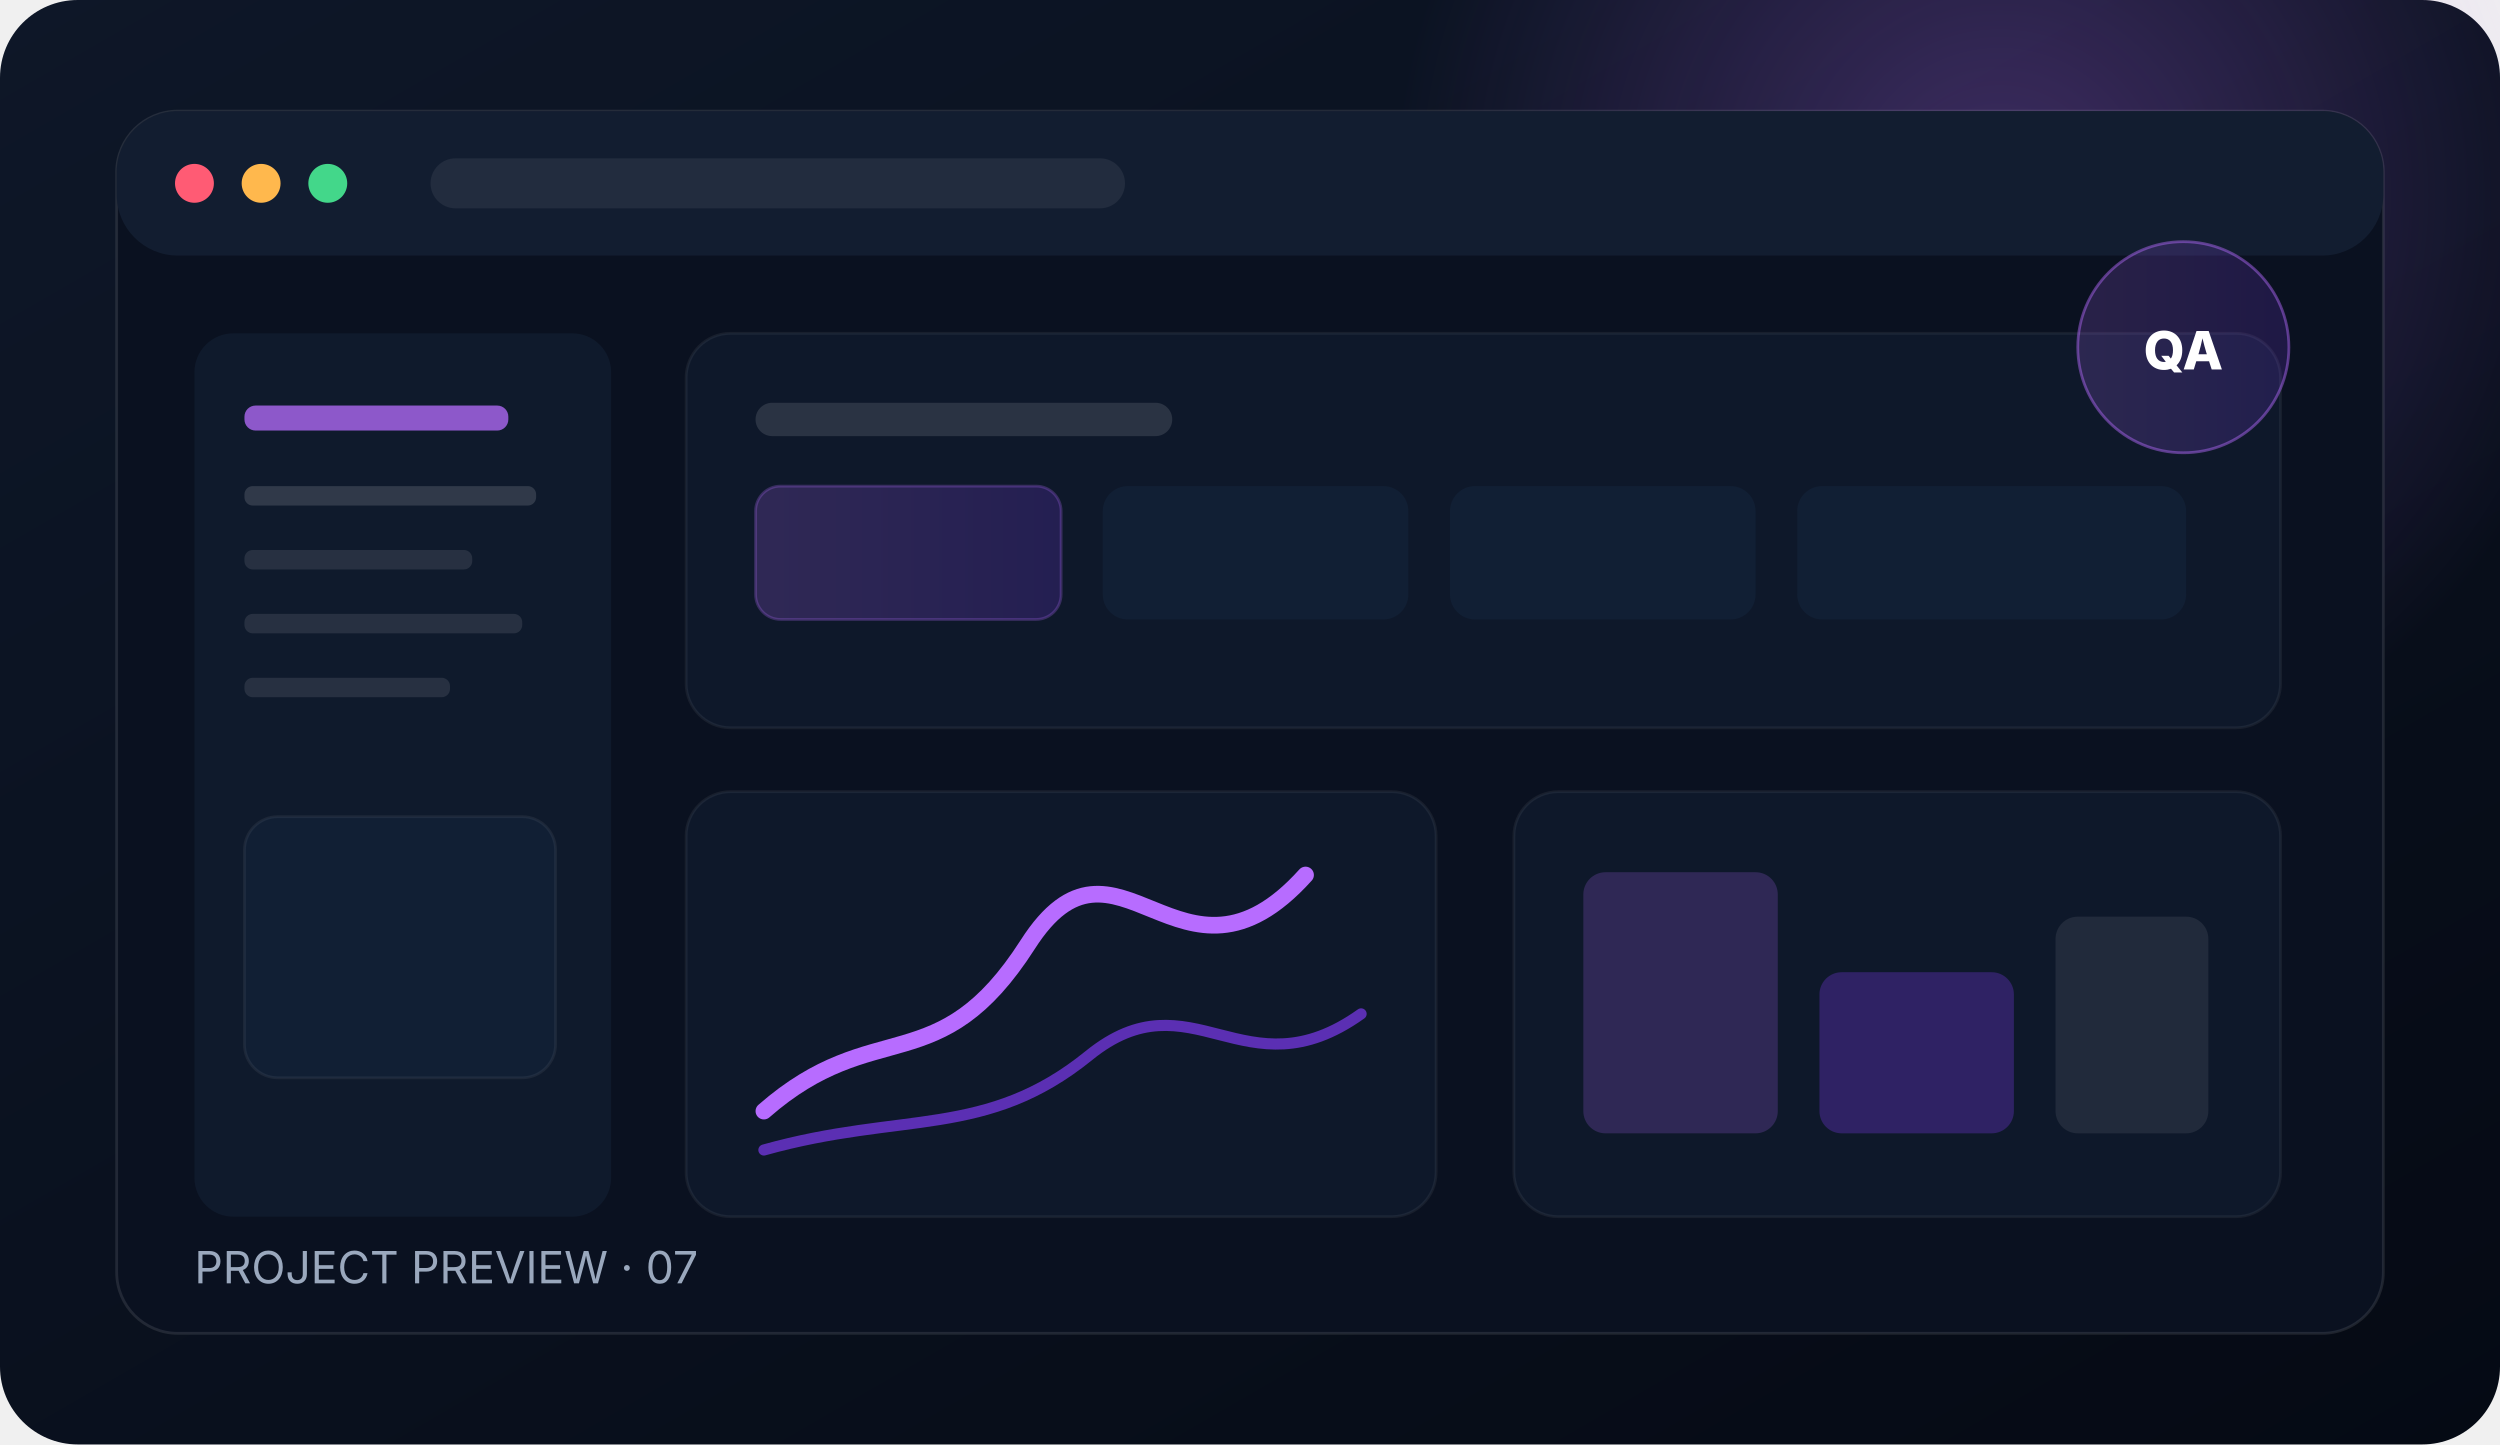
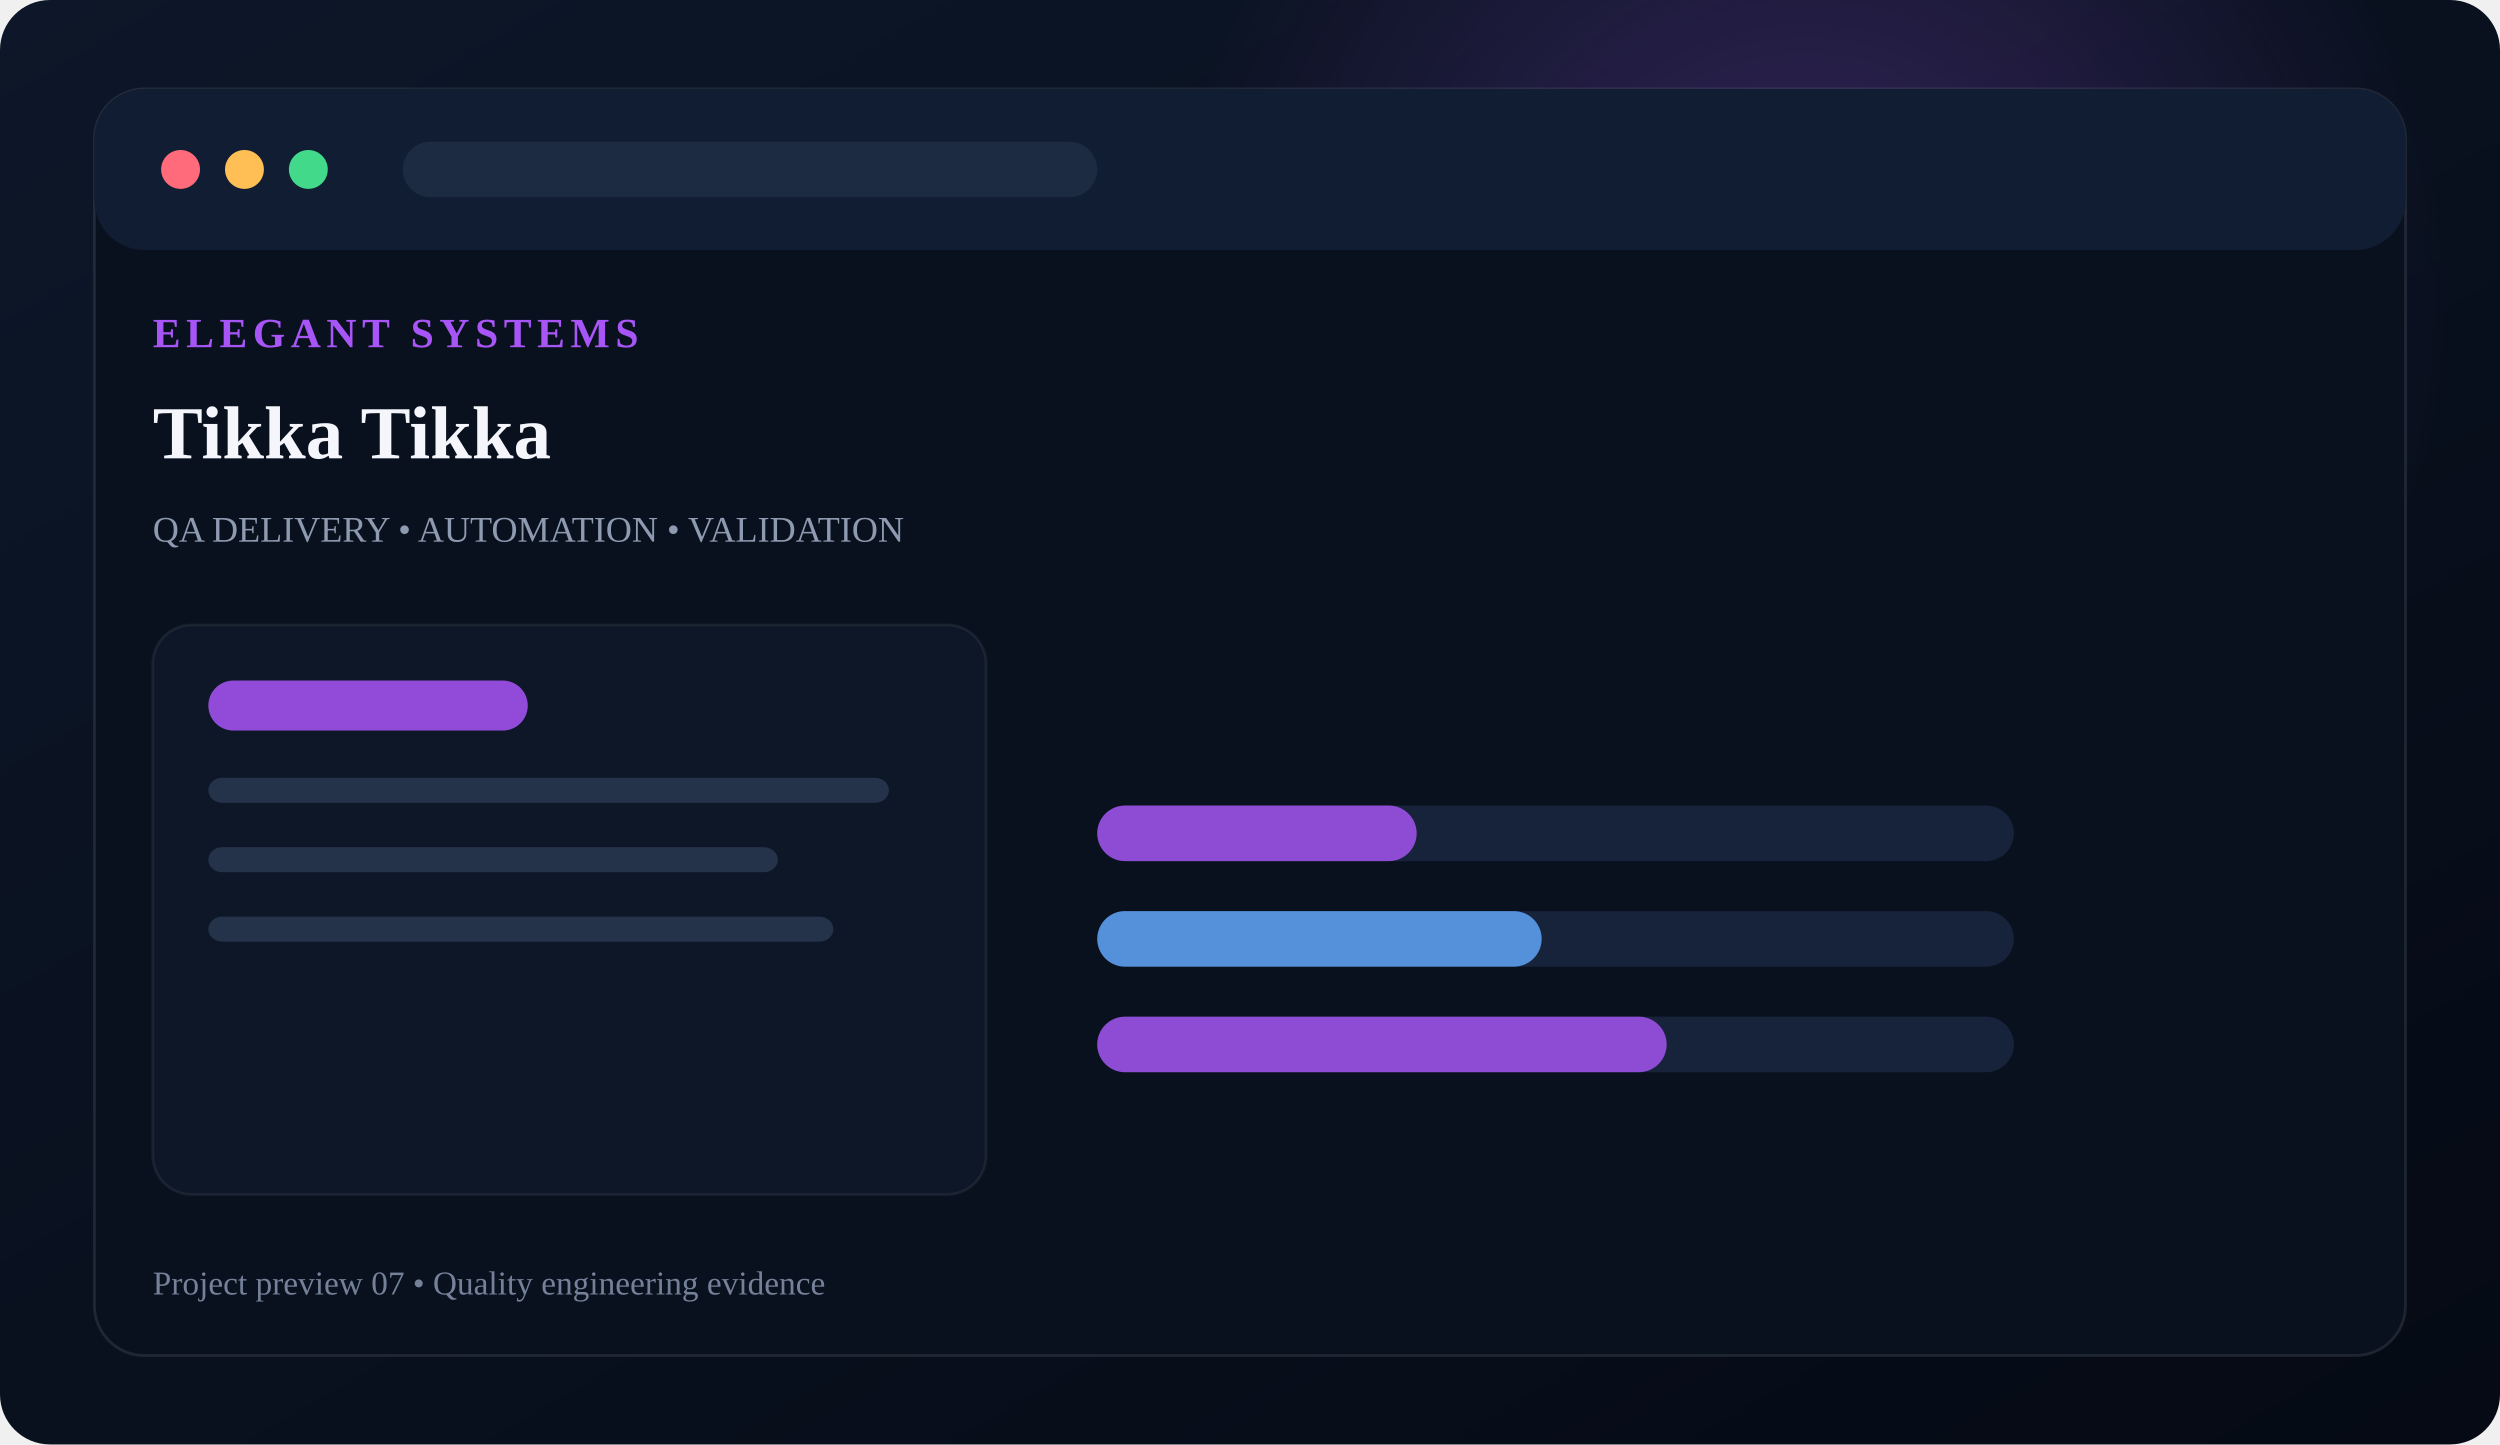
<svg xmlns="http://www.w3.org/2000/svg" viewBox="0 0 900 520">
  <defs>
    <linearGradient id="bg" x1="0" y1="0" x2="1" y2="1">
-       <stop offset="0" stop-color="#0e1728" />
+       <stop offset="0" stop-color="#0d1729" />
      <stop offset="1" stop-color="#050a14" />
    </linearGradient>
-     <linearGradient id="accent" x1="0" y1="0" x2="1" y2="0">
-       <stop offset="0" stop-color="#b76cff" />
-       <stop offset="1" stop-color="#7c3aed" />
-     </linearGradient>
-     <radialGradient id="glow">
-       <stop offset="0" stop-color="#b76cff" stop-opacity=".30" />
-       <stop offset="1" stop-color="#b76cff" stop-opacity="0" />
+     <radialGradient id="g">
+       <stop offset="0" stop-color="#a855f7" stop-opacity=".28" />
+       <stop offset="1" stop-color="#a855f7" stop-opacity="0" />
    </radialGradient>
-     <filter id="shadow">
-       <feDropShadow dx="0" dy="18" stdDeviation="20" flood-color="#000" flood-opacity=".45" />
-     </filter>
  </defs>
-   <rect width="900" height="520" rx="28" fill="url(#bg)" />
-   <circle cx="720" cy="70" r="220" fill="url(#glow)" />
-   <rect x="42" y="40" width="816" height="440" rx="22" fill="#0a1120" stroke="#ffffff" stroke-opacity=".10" />
-   <rect x="42" y="40" width="816" height="52" rx="22" fill="#121d30" />
-   <circle cx="70" cy="66" r="7" fill="#ff5b74" />
-   <circle cx="94" cy="66" r="7" fill="#ffb84d" />
-   <circle cx="118" cy="66" r="7" fill="#43d78a" />
-   <rect x="155" y="57" width="250" height="18" rx="9" fill="#ffffff" fill-opacity=".07" />
-   <rect x="70" y="120" width="150" height="318" rx="14" fill="#0f1a2c" />
-   <rect x="88" y="146" width="95" height="9" rx="4" fill="#b76cff" fill-opacity=".75" />
-   <rect x="88" y="175" width="105" height="7" rx="3" fill="#ffffff" fill-opacity=".14" />
-   <rect x="88" y="198" width="82" height="7" rx="3" fill="#ffffff" fill-opacity=".10" />
-   <rect x="88" y="221" width="100" height="7" rx="3" fill="#ffffff" fill-opacity=".10" />
-   <rect x="88" y="244" width="74" height="7" rx="3" fill="#ffffff" fill-opacity=".10" />
-   <rect x="88" y="294" width="112" height="94" rx="12" fill="#111f34" stroke="#ffffff" stroke-opacity=".06" />
-   <rect x="247" y="120" width="574" height="142" rx="16" fill="#0e182a" stroke="#ffffff" stroke-opacity=".06" />
-   <rect x="272" y="145" width="150" height="12" rx="6" fill="#ffffff" fill-opacity=".12" />
-   <rect x="272" y="175" width="110" height="48" rx="9" fill="url(#accent)" fill-opacity=".20" stroke="#b76cff" stroke-opacity=".25" />
-   <rect x="397" y="175" width="110" height="48" rx="9" fill="#111f34" />
-   <rect x="522" y="175" width="110" height="48" rx="9" fill="#111f34" />
-   <rect x="647" y="175" width="140" height="48" rx="9" fill="#111f34" />
-   <rect x="247" y="285" width="270" height="153" rx="16" fill="#0e182a" stroke="#ffffff" stroke-opacity=".06" />
-   <path d="M275 400 C315 365 338 390 370 340 S425 365 470 315" fill="none" stroke="#b76cff" stroke-width="6" stroke-linecap="round" />
-   <path d="M275 414 C325 400 355 410 392 380 S448 395 490 365" fill="none" stroke="#7c3aed" stroke-opacity=".7" stroke-width="4" stroke-linecap="round" />
-   <rect x="545" y="285" width="276" height="153" rx="16" fill="#0e182a" stroke="#ffffff" stroke-opacity=".06" />
-   <rect x="570" y="314" width="70" height="94" rx="8" fill="#b76cff" fill-opacity=".20" />
-   <rect x="655" y="350" width="70" height="58" rx="8" fill="#7c3aed" fill-opacity=".30" />
-   <rect x="740" y="330" width="55" height="78" rx="8" fill="#ffffff" fill-opacity=".08" />
-   <circle cx="786" cy="125" r="38" fill="url(#accent)" fill-opacity=".18" stroke="#b76cff" stroke-opacity=".45" />
-   <text x="786" y="133" text-anchor="middle" font-family="Inter,Arial,sans-serif" font-size="19" font-weight="800" fill="#fff">QA</text>
-   <text x="70" y="462" font-family="Inter,Arial,sans-serif" font-size="16" fill="#9aa8bd">PROJECT PREVIEW · 07</text>
+   <rect width="900" height="520" rx="18" fill="url(#bg)" />
+   <circle cx="650" cy="110" r="230" fill="url(#g)" />
+   <rect x="34" y="32" width="832" height="456" rx="18" fill="#09111f" stroke="#ffffff18" />
+   <rect x="34" y="32" width="832" height="58" rx="18" fill="#111d32" />
+   <circle cx="65" cy="61" r="7" fill="#ff6b7a" />
+   <circle cx="88" cy="61" r="7" fill="#ffbf55" />
+   <circle cx="111" cy="61" r="7" fill="#42d98b" />
+   <rect x="145" y="51" width="250" height="20" rx="10" fill="#1c2a42" />
+   <text x="55" y="125" fill="#a855f7" font-size="15" font-weight="800" letter-spacing="2">ELEGANT SYSTEMS</text>
+   <text x="55" y="165" fill="#f4f6fb" font-size="27" font-weight="800">Tikka Tikka</text>
+   <text x="55" y="195" fill="#8e9ab0" font-size="13">QA DELIVERY • AUTOMATION • VALIDATION</text>
+   <rect x="55" y="225" width="300" height="205" rx="14" fill="#0d1728" stroke="#ffffff10" />
+   <rect x="75" y="245" width="115" height="18" rx="9" fill="#a855f7" opacity=".85" />
+   <rect x="75" y="280" width="245" height="9" rx="5" fill="#25334a" />
+   <rect x="75" y="305" width="205" height="9" rx="5" fill="#25334a" />
+   <rect x="75" y="330" width="225" height="9" rx="5" fill="#25334a" />
+   <rect x="395" y="290" width="330" height="20" rx="10" fill="#17233a" />
+   <rect x="395" y="290" width="115" height="20" rx="10" fill="#a855f7" opacity=".82" />
+   <rect x="395" y="328" width="330" height="20" rx="10" fill="#17233a" />
+   <rect x="395" y="328" width="160" height="20" rx="10" fill="#63a8ff" opacity=".82" />
+   <rect x="395" y="366" width="330" height="20" rx="10" fill="#17233a" />
+   <rect x="395" y="366" width="205" height="20" rx="10" fill="#a855f7" opacity=".82" />
+   <text x="55" y="466" fill="#748198" font-size="12">Project preview 07 • Quality engineering evidence</text>
</svg>
